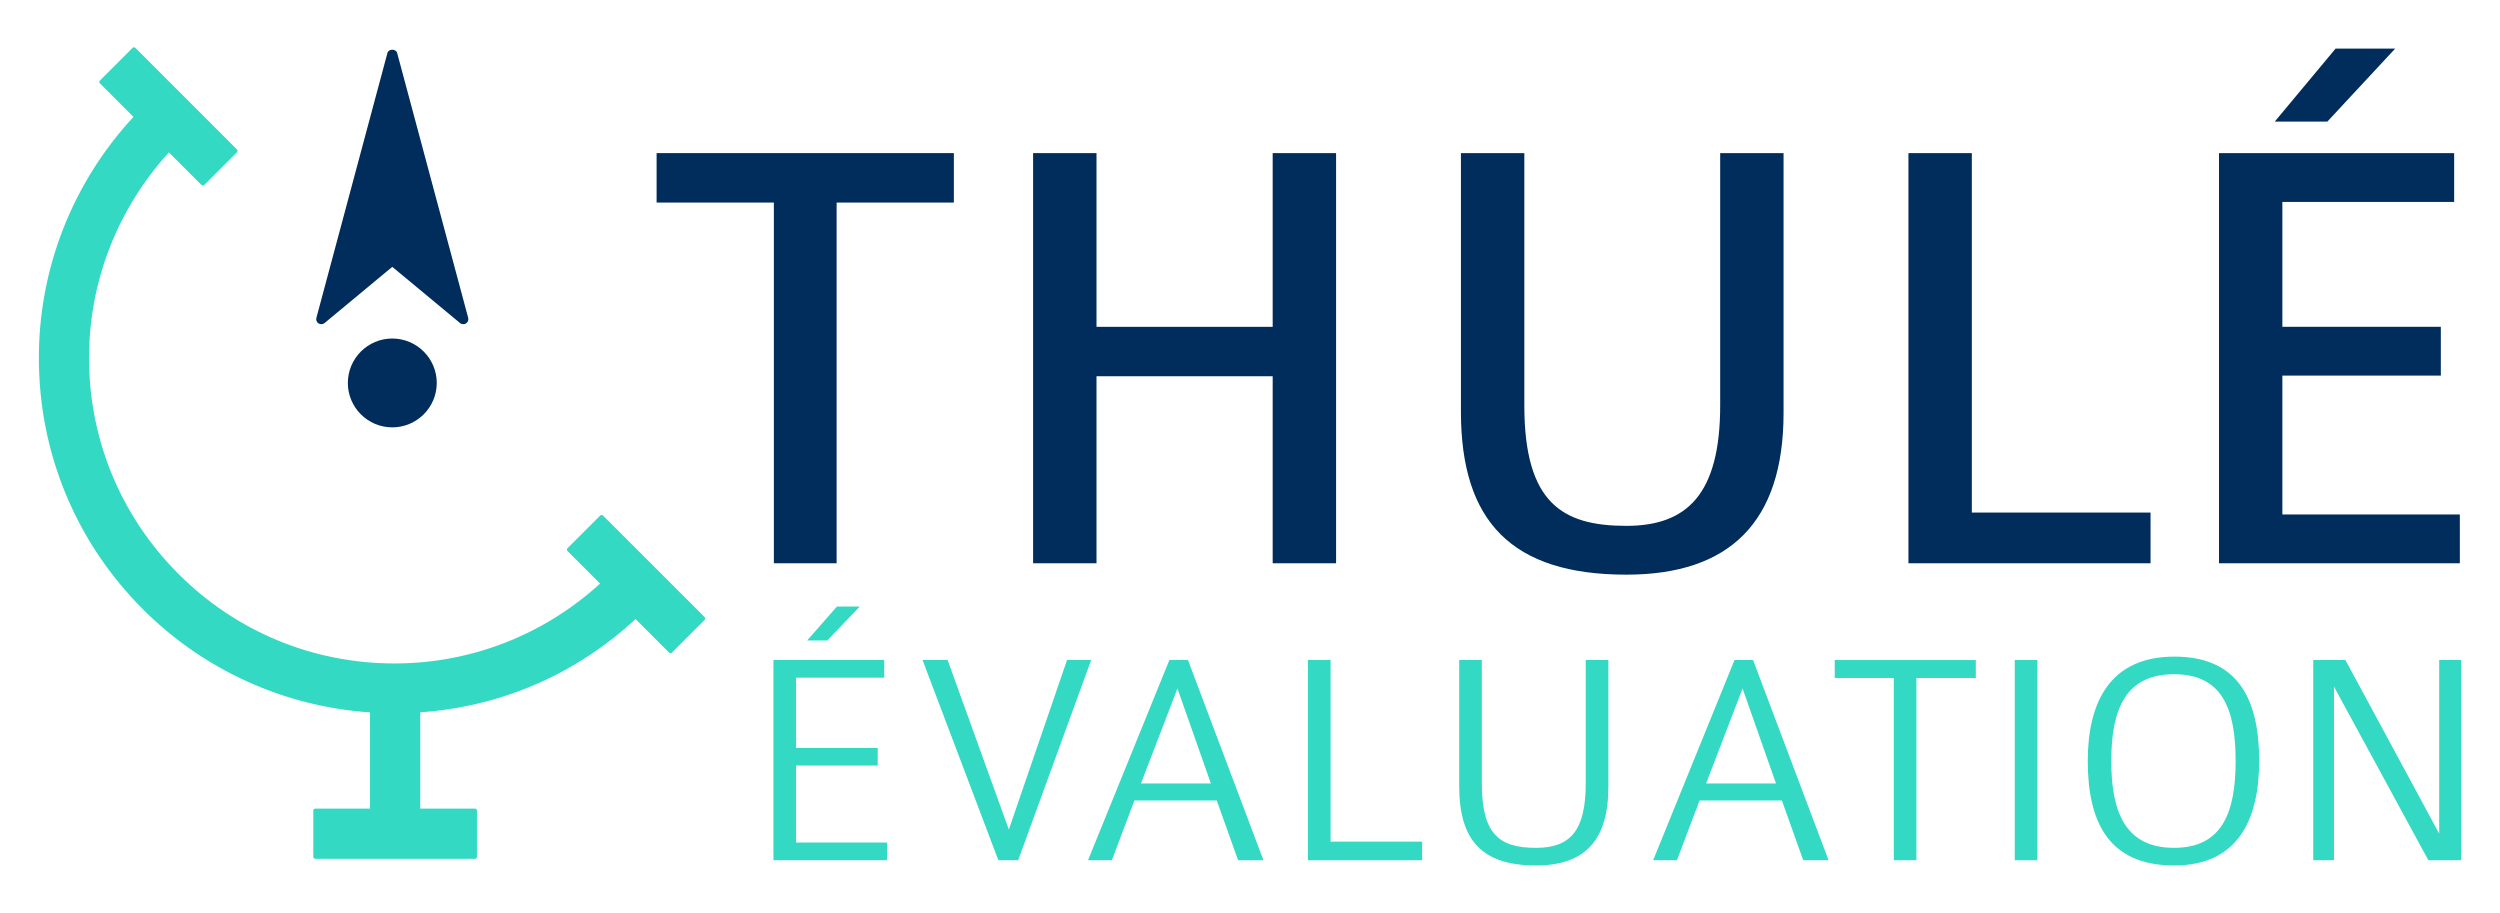
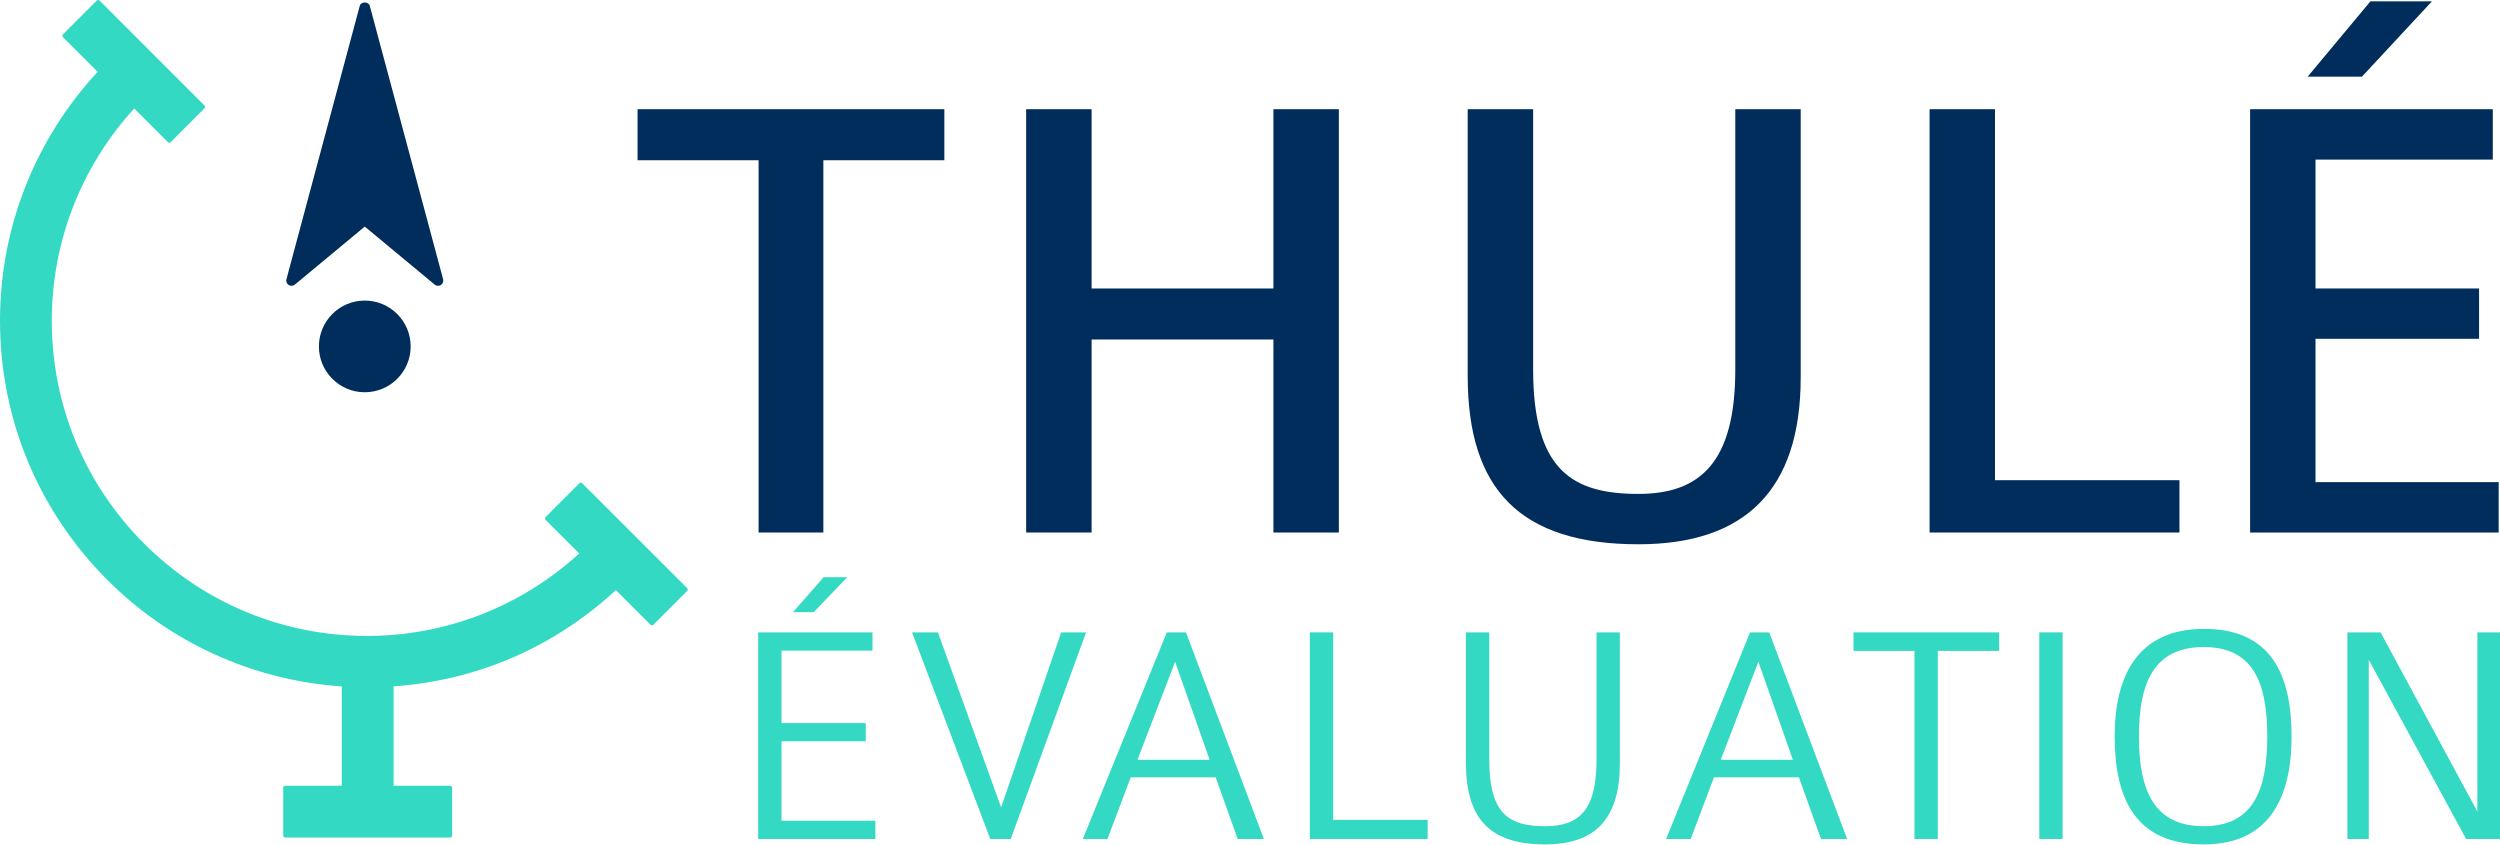
- <svg xmlns="http://www.w3.org/2000/svg" version="1.1" id="Layer_1" x="0px" y="0px" width="382.099px" height="139.506px" viewBox="0 0 382.099 139.506" enable-background="new 0 0 382.099 139.506" xml:space="preserve">
-   <g>
-     <path fill="#34D9C3" d="M118.213,131.476v-30.6h16.93v2.695h-13.474v10.738h12.481v2.693h-12.481v11.771h13.901v2.701H118.213z    M126.438,97.888h-3.071l4.545-5.182h3.496L126.438,97.888z" />
-     <path fill="#34D9C3" d="M155.614,131.476h-3.025l-11.588-30.6h3.832l9.359,25.916l8.893-25.916h3.69L155.614,131.476z" />
-     <path fill="#34D9C3" d="M189.229,131.476l-3.264-9.133h-12.577l-3.451,9.133h-3.645l12.438-30.6h2.837l11.539,30.6H189.229z    M179.959,105.226l-5.575,14.518h10.686L179.959,105.226z" />
-     <path fill="#34D9C3" d="M199.906,131.476v-30.6h3.456v27.758h13.994v2.842H199.906z" />
-     <path fill="#34D9C3" d="M234.752,132.277c-8.321,0-11.727-3.926-11.727-12.105v-19.295h3.456v18.828   c0,7.795,2.647,9.879,8.271,9.879c5.249,0,7.613-2.602,7.613-9.879v-18.828h3.456v19.391   C245.821,128.402,242.27,132.277,234.752,132.277z" />
-     <path fill="#34D9C3" d="M275.604,131.476l-3.264-9.133h-12.58l-3.456,9.133h-3.638l12.438-30.6h2.835l11.539,30.6H275.604z    M266.333,105.226l-5.577,14.518h10.686L266.333,105.226z" />
-     <path fill="#34D9C3" d="M292.903,103.621v27.855h-3.456v-27.855h-9.028v-2.744h21.563v2.744H292.903z" />
-     <path fill="#34D9C3" d="M307.934,131.476v-30.6h3.451v30.6H307.934z" />
-     <path fill="#34D9C3" d="M332.285,132.277c-10.165,0-13.191-6.855-13.191-15.986c0-9.029,3.451-15.934,13.237-15.934   c9.928,0,12.959,6.762,12.959,15.934C345.29,125.371,341.976,132.277,332.285,132.277z M332.285,103.048   c-7.285,0-9.599,5.154-9.599,13.242c0,8.09,2.313,13.293,9.599,13.293c7.377,0,9.407-5.439,9.407-13.293   C341.692,108.158,339.521,103.048,332.285,103.048z" />
-     <path fill="#34D9C3" d="M371.147,131.476l-14.424-26.535v26.535h-3.168v-30.6h4.916l14.333,26.533v-26.533h3.354v30.6H371.147z" />
-     <path fill="#002D5C" d="M127.868,30.96v55.129h-9.592V30.96h-17.921v-7.559h45.433v7.559H127.868z" />
-     <path fill="#002D5C" d="M194.516,86.089V57.505h-26.927v28.584h-9.69V23.402h9.69v26.55h26.927v-26.55h9.69v62.688H194.516z" />
-     <path fill="#002D5C" d="M248.575,87.83c-17.537,0-25.287-8.137-25.287-24.901V23.402h9.69v38.559   c0,15.019,5.906,18.41,15.597,18.41c9.199,0,14.338-4.744,14.338-18.41V23.402h9.686v39.721   C272.599,79.794,264.363,87.83,248.575,87.83z" />
-     <path fill="#002D5C" d="M291.686,86.089V23.402h9.686v54.938h27.317v7.75H291.686z" />
-     <path fill="#002D5C" d="M339.151,86.089V23.402h35.942v7.462h-26.257v19.087h24.221v7.455h-24.221v21.226h27.125v7.457H339.151z    M355.713,18.582h-8.038l9.296-11.155h9.109L355.713,18.582z" />
-     <path fill="#002D5C" d="M60.703,8.104c-0.18-0.677-1.313-0.677-1.49,0L48.357,48.583c-0.085,0.323,0.046,0.667,0.329,0.849   c0.28,0.177,0.651,0.159,0.909-0.05l10.362-8.597l10.362,8.597c0.142,0.114,0.315,0.172,0.492,0.172   c0.146,0,0.291-0.038,0.414-0.122c0.286-0.182,0.42-0.525,0.334-0.849L60.703,8.104z" />
-     <path fill="#002D5C" d="M59.955,51.74c-3.746,0-6.79,3.044-6.79,6.79c0,3.744,3.044,6.788,6.79,6.788   c3.749,0,6.798-3.044,6.798-6.788C66.753,54.784,63.704,51.74,59.955,51.74z" />
-     <path fill="#34D9C3" d="M107.699,94.324L92.156,78.791c-0.114-0.119-0.301-0.119-0.415,0l-5.009,5.004   c-0.053,0.057-0.084,0.129-0.084,0.211c0,0.072,0.031,0.148,0.084,0.209l4.986,4.979c-8.634,7.877-19.777,12.209-31.415,12.209   c-12.472,0-24.197-4.859-33.017-13.676c-8.821-8.822-13.679-20.559-13.679-33.025c0-11.635,4.335-22.775,12.209-31.412l4.984,4.984   c0.11,0.114,0.306,0.114,0.419,0l5.002-5.004c0.113-0.116,0.113-0.3,0-0.417L20.682,7.313c-0.111-0.111-0.306-0.111-0.417,0   l-5.004,5.004c-0.114,0.116-0.114,0.303,0,0.415l5.133,5.135C11.069,27.957,5.939,41.024,5.939,54.701   c0,14.52,5.653,28.17,15.927,38.441c9.261,9.268,21.573,14.848,34.688,15.74v14.705h-8.374c-0.161,0-0.295,0.129-0.295,0.295v7.076   c0,0.16,0.134,0.297,0.295,0.297h24.421c0.164,0,0.295-0.137,0.295-0.297v-7.076c0-0.166-0.131-0.295-0.295-0.295h-8.375v-14.713   c12.401-0.879,23.769-5.805,32.916-14.258l5.133,5.133c0.111,0.111,0.309,0.111,0.417,0l5.007-5.008   C107.812,94.626,107.812,94.441,107.699,94.324z" />
+ <svg xmlns="http://www.w3.org/2000/svg" version="1.1" id="Layer_1" x="0px" y="0px" width="203.999" height="68.904" viewBox="0 0 203.999 68.904" enable-background="new 0 0 382.099 139.506" xml:space="preserve">
+   <defs id="defs43" />
+   <g id="g3" transform="matrix(0.5510237,0,0,0.5510237,-3.27253,-3.983764)">
+     <path d="m 118.213,131.476 0,-30.6 16.93,0 0,2.695 -13.474,0 0,10.738 12.481,0 0,2.693 -12.481,0 0,11.771 13.901,0 0,2.701 -17.357,0 z m 8.225,-33.588 -3.071,0 4.545,-5.182 3.496,0 -4.97,5.182 z" id="path5" style="fill:#34d9c3" />
+     <path d="m 155.614,131.476 -3.025,0 -11.588,-30.6 3.832,0 9.359,25.916 8.893,-25.916 3.69,0 -11.161,30.6 z" id="path7" style="fill:#34d9c3" />
+     <path d="m 189.229,131.476 -3.264,-9.133 -12.577,0 -3.451,9.133 -3.645,0 12.438,-30.6 2.837,0 11.539,30.6 -3.877,0 z m -9.27,-26.25 -5.575,14.518 10.686,0 -5.111,-14.518 z" id="path9" style="fill:#34d9c3" />
+     <path d="m 199.906,131.476 0,-30.6 3.456,0 0,27.758 13.994,0 0,2.842 -17.45,0 z" id="path11" style="fill:#34d9c3" />
+     <path d="m 234.752,132.277 c -8.321,0 -11.727,-3.926 -11.727,-12.105 l 0,-19.295 3.456,0 0,18.828 c 0,7.795 2.647,9.879 8.271,9.879 5.249,0 7.613,-2.602 7.613,-9.879 l 0,-18.828 3.456,0 0,19.391 c 0,8.134 -3.551,12.009 -11.069,12.009 z" id="path13" style="fill:#34d9c3" />
+     <path d="m 275.604,131.476 -3.264,-9.133 -12.58,0 -3.456,9.133 -3.638,0 12.438,-30.6 2.835,0 11.539,30.6 -3.874,0 z m -9.271,-26.25 -5.577,14.518 10.686,0 -5.109,-14.518 z" id="path15" style="fill:#34d9c3" />
+     <path d="m 292.903,103.621 0,27.855 -3.456,0 0,-27.855 -9.028,0 0,-2.744 21.563,0 0,2.744 -9.079,0 z" id="path17" style="fill:#34d9c3" />
+     <path d="m 307.934,131.476 0,-30.6 3.451,0 0,30.6 -3.451,0 z" id="path19" style="fill:#34d9c3" />
+     <path d="m 332.285,132.277 c -10.165,0 -13.191,-6.855 -13.191,-15.986 0,-9.029 3.451,-15.934 13.237,-15.934 9.928,0 12.959,6.762 12.959,15.934 0,9.08 -3.314,15.986 -13.005,15.986 z m 0,-29.229 c -7.285,0 -9.599,5.154 -9.599,13.242 0,8.09 2.313,13.293 9.599,13.293 7.377,0 9.407,-5.439 9.407,-13.293 0,-8.132 -2.171,-13.242 -9.407,-13.242 z" id="path21" style="fill:#34d9c3" />
+     <path d="m 371.147,131.476 -14.424,-26.535 0,26.535 -3.168,0 0,-30.6 4.916,0 14.333,26.533 0,-26.533 3.354,0 0,30.6 -5.011,0 z" id="path23" style="fill:#34d9c3" />
+     <path d="m 127.868,30.96 0,55.129 -9.592,0 0,-55.129 -17.921,0 0,-7.559 45.433,0 0,7.559 -17.92,0 z" id="path25" style="fill:#002d5c" />
+     <path d="m 194.516,86.089 0,-28.584 -26.927,0 0,28.584 -9.69,0 0,-62.687 9.69,0 0,26.55 26.927,0 0,-26.55 9.69,0 0,62.688 -9.69,0 z" id="path27" style="fill:#002d5c" />
+     <path d="m 248.575,87.83 c -17.537,0 -25.287,-8.137 -25.287,-24.901 l 0,-39.527 9.69,0 0,38.559 c 0,15.019 5.906,18.41 15.597,18.41 9.199,0 14.338,-4.744 14.338,-18.41 l 0,-38.559 9.686,0 0,39.721 c 0,16.671 -8.236,24.707 -24.024,24.707 z" id="path29" style="fill:#002d5c" />
+     <path d="m 291.686,86.089 0,-62.687 9.686,0 0,54.938 27.317,0 0,7.75 -37.003,0 z" id="path31" style="fill:#002d5c" />
+     <path d="m 339.151,86.089 0,-62.687 35.942,0 0,7.462 -26.257,0 0,19.087 24.221,0 0,7.455 -24.221,0 0,21.226 27.125,0 0,7.457 -36.81,0 z m 16.562,-67.507 -8.038,0 9.296,-11.155 9.109,0 -10.367,11.155 z" id="path33" style="fill:#002d5c" />
+     <path d="m 60.703,8.104 c -0.18,-0.677 -1.313,-0.677 -1.49,0 L 48.357,48.583 c -0.085,0.323 0.046,0.667 0.329,0.849 0.28,0.177 0.651,0.159 0.909,-0.05 l 10.362,-8.597 10.362,8.597 c 0.142,0.114 0.315,0.172 0.492,0.172 0.146,0 0.291,-0.038 0.414,-0.122 0.286,-0.182 0.42,-0.525 0.334,-0.849 L 60.703,8.104 Z" id="path35" style="fill:#002d5c" />
+     <path d="m 59.955,51.74 c -3.746,0 -6.79,3.044 -6.79,6.79 0,3.744 3.044,6.788 6.79,6.788 3.749,0 6.798,-3.044 6.798,-6.788 0,-3.746 -3.049,-6.79 -6.798,-6.79 z" id="path37" style="fill:#002d5c" />
+     <path d="M 107.699,94.324 92.156,78.791 c -0.114,-0.119 -0.301,-0.119 -0.415,0 l -5.009,5.004 c -0.053,0.057 -0.084,0.129 -0.084,0.211 0,0.072 0.031,0.148 0.084,0.209 l 4.986,4.979 c -8.634,7.877 -19.777,12.209 -31.415,12.209 -12.472,0 -24.197,-4.859 -33.017,-13.676 -8.821,-8.822 -13.679,-20.559 -13.679,-33.025 0,-11.635 4.335,-22.775 12.209,-31.412 l 4.984,4.984 c 0.11,0.114 0.306,0.114 0.419,0 l 5.002,-5.004 c 0.113,-0.116 0.113,-0.3 0,-0.417 L 20.682,7.313 c -0.111,-0.111 -0.306,-0.111 -0.417,0 l -5.004,5.004 c -0.114,0.116 -0.114,0.303 0,0.415 l 5.133,5.135 C 11.069,27.957 5.939,41.024 5.939,54.701 c 0,14.52 5.653,28.17 15.927,38.441 9.261,9.268 21.573,14.848 34.688,15.74 l 0,14.705 -8.374,0 c -0.161,0 -0.295,0.129 -0.295,0.295 l 0,7.076 c 0,0.16 0.134,0.297 0.295,0.297 l 24.421,0 c 0.164,0 0.295,-0.137 0.295,-0.297 l 0,-7.076 c 0,-0.166 -0.131,-0.295 -0.295,-0.295 l -8.375,0 0,-14.713 c 12.401,-0.879 23.769,-5.805 32.916,-14.258 l 5.133,5.133 c 0.111,0.111 0.309,0.111 0.417,0 l 5.007,-5.008 c 0.113,-0.115 0.113,-0.3 0,-0.417 z" id="path39" style="fill:#34d9c3" />
  </g>
</svg>
